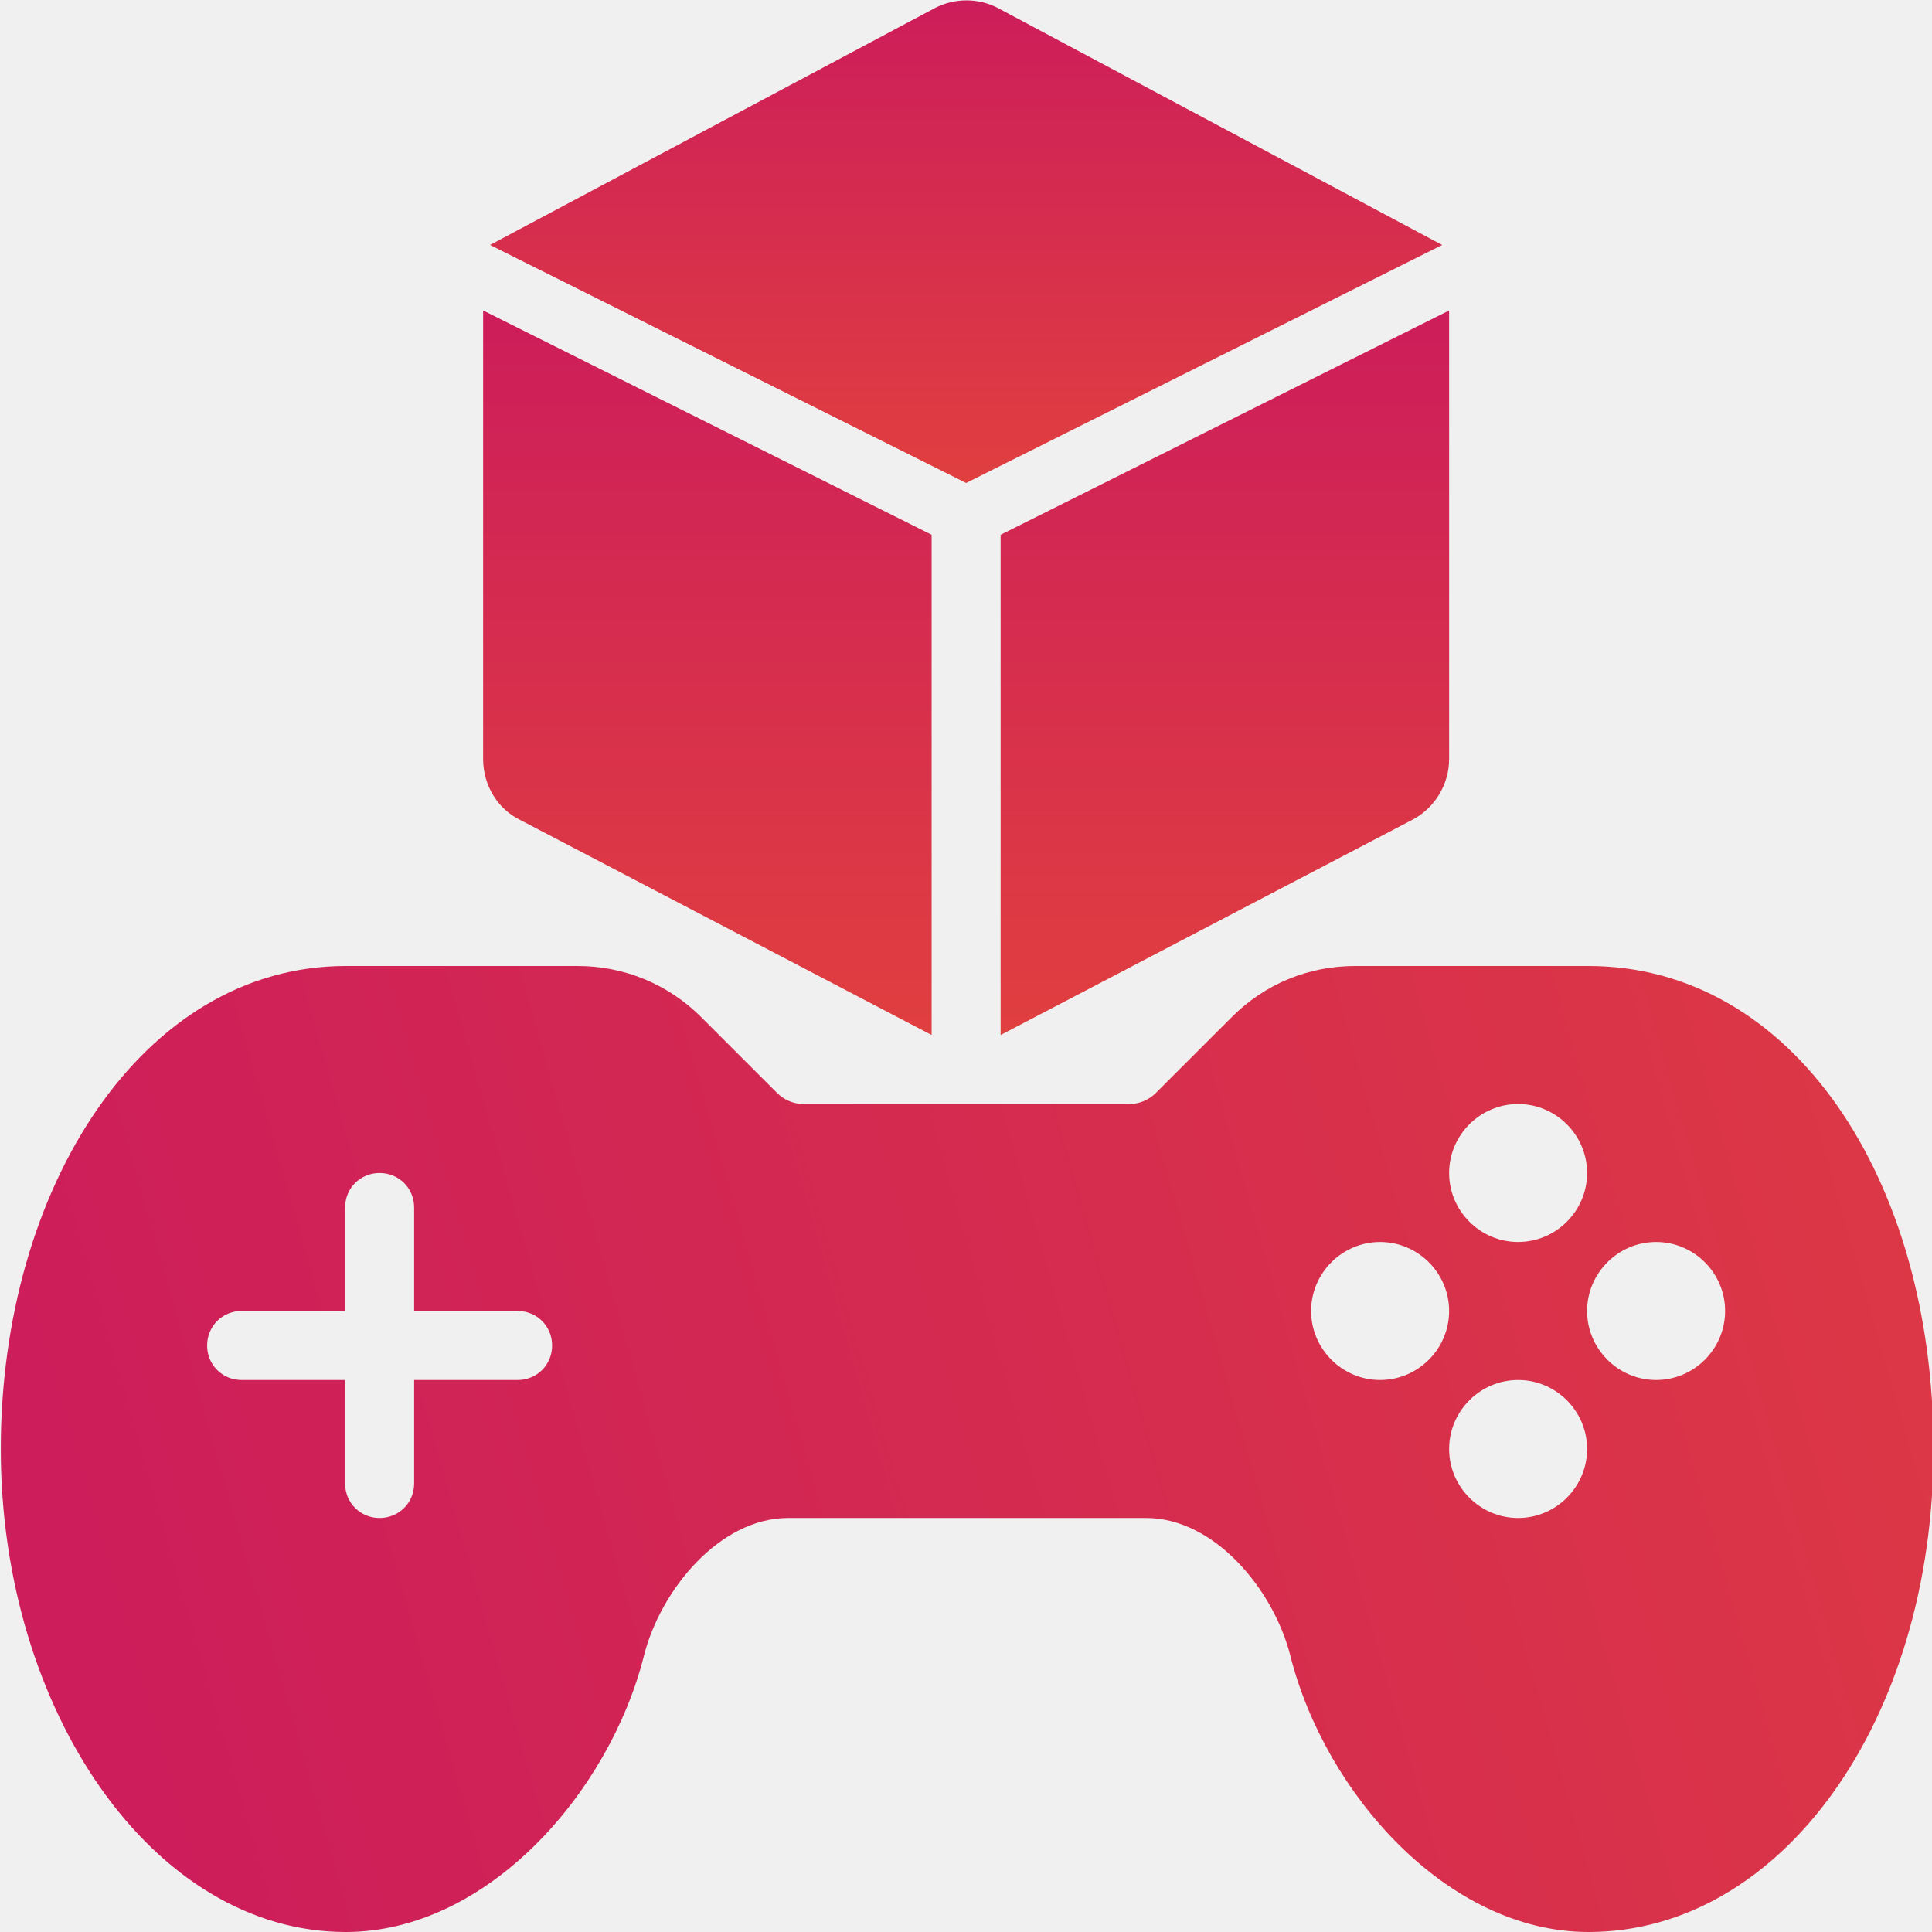
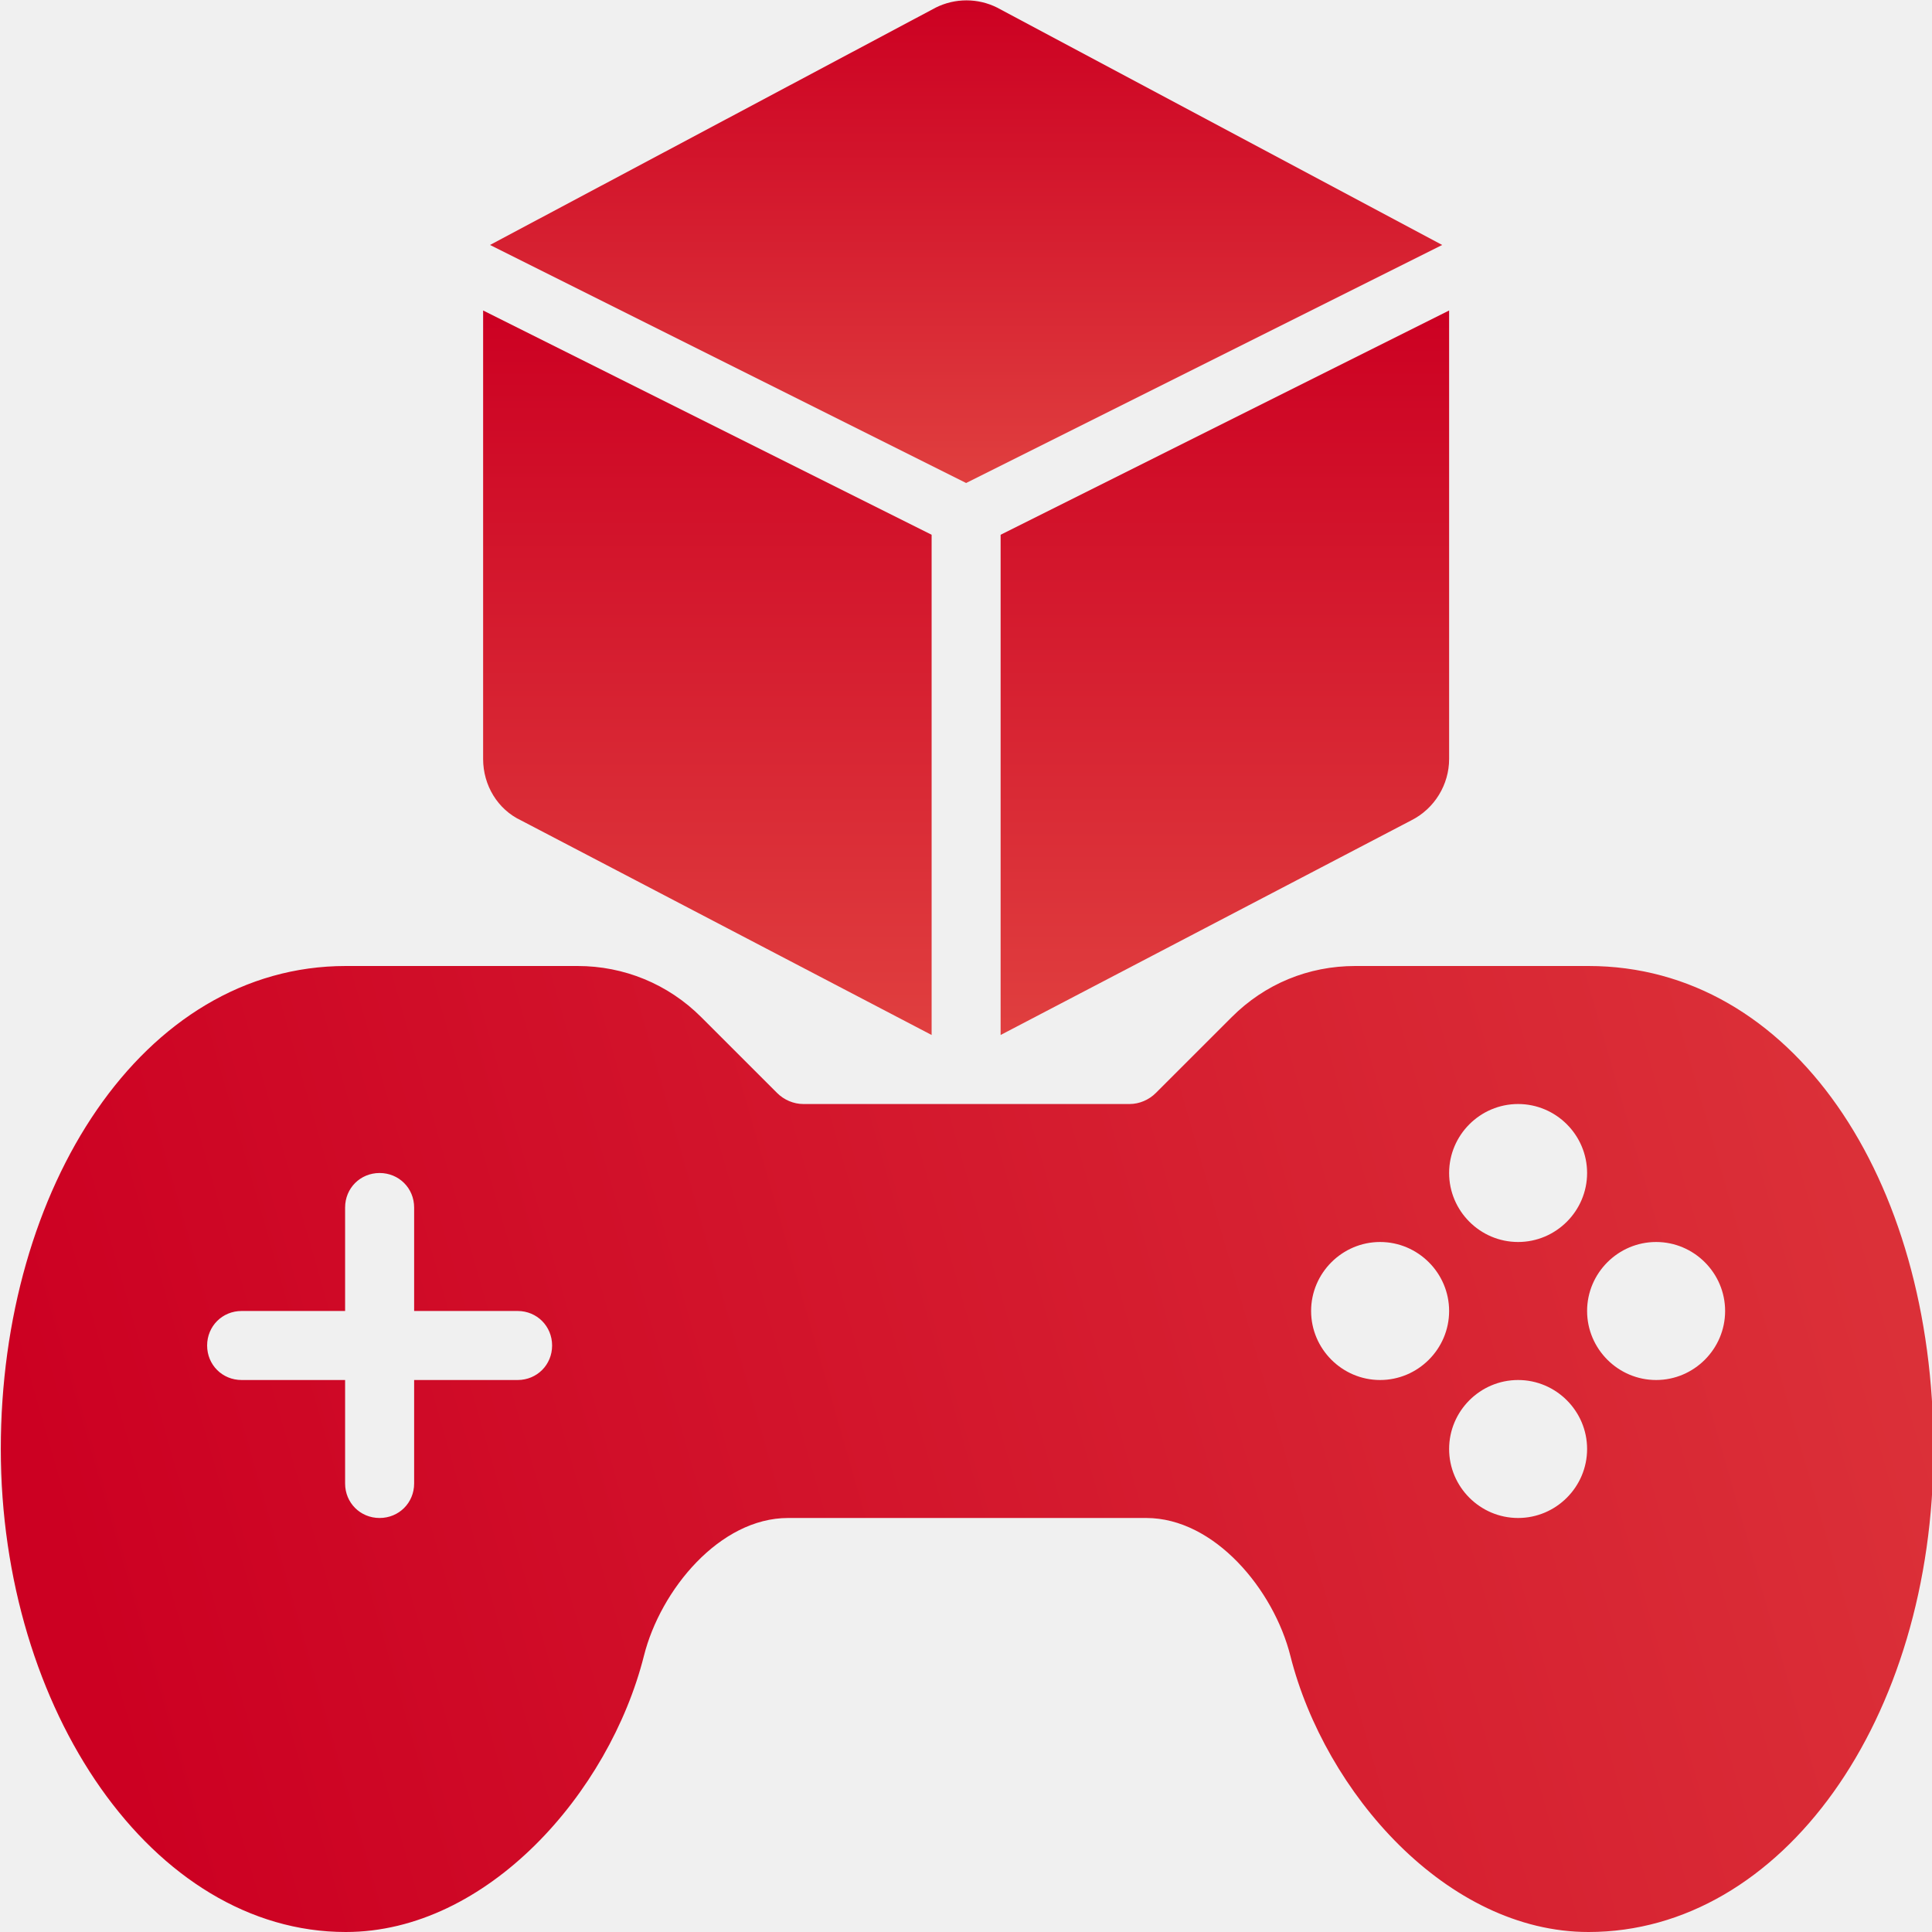
<svg xmlns="http://www.w3.org/2000/svg" width="48" height="48" viewBox="0 0 48 48" fill="none">
  <g clip-path="url(#clip0_615_570)">
    <path d="M39.431 24H33.671C32.506 24 31.426 24.446 30.603 25.269L28.717 27.154C28.546 27.326 28.306 27.429 28.066 27.429H19.957C19.717 27.429 19.477 27.326 19.306 27.154L17.42 25.269C16.597 24.446 15.5 24 14.351 24H8.591C3.534 24 0.02 29.52 0.02 36C0.02 42.48 3.791 48 8.591 48C12.106 48 15.14 44.537 15.997 41.143C16.409 39.497 17.883 37.714 19.58 37.714H28.477C30.174 37.714 31.648 39.497 32.06 41.143C32.917 44.537 35.951 48 39.466 48C44.266 48 48.037 42.737 48.037 36C48.037 29.263 44.523 24 39.466 24H39.431ZM12.86 34.286H10.289V36.857C10.289 37.337 9.911 37.714 9.431 37.714C8.951 37.714 8.574 37.337 8.574 36.857V34.286H6.003C5.523 34.286 5.146 33.909 5.146 33.429C5.146 32.949 5.523 32.571 6.003 32.571H8.574V30C8.574 29.52 8.951 29.143 9.431 29.143C9.911 29.143 10.289 29.52 10.289 30V32.571H12.86C13.34 32.571 13.717 32.949 13.717 33.429C13.717 33.909 13.34 34.286 12.86 34.286ZM37.717 27.429C38.66 27.429 39.431 28.2 39.431 29.143C39.431 30.086 38.66 30.857 37.717 30.857C36.774 30.857 36.003 30.086 36.003 29.143C36.003 28.2 36.774 27.429 37.717 27.429ZM34.288 34.286C33.346 34.286 32.574 33.514 32.574 32.571C32.574 31.629 33.346 30.857 34.288 30.857C35.231 30.857 36.003 31.629 36.003 32.571C36.003 33.514 35.231 34.286 34.288 34.286ZM37.717 37.714C36.774 37.714 36.003 36.943 36.003 36C36.003 35.057 36.774 34.286 37.717 34.286C38.66 34.286 39.431 35.057 39.431 36C39.431 36.943 38.66 37.714 37.717 37.714ZM41.146 34.286C40.203 34.286 39.431 33.514 39.431 32.571C39.431 31.629 40.203 30.857 41.146 30.857C42.089 30.857 42.86 31.629 42.86 32.571C42.86 33.514 42.089 34.286 41.146 34.286Z" fill="url(#paint0_linear_615_570)" />
    <path d="M35.831 6.086L24.774 0.189C24.294 -0.051 23.729 -0.051 23.248 0.189L12.174 6.086L24.003 12L35.831 6.086Z" fill="url(#paint1_linear_615_570)" />
    <path d="M12.946 20.383L23.146 25.714V13.286L12.003 7.714V18.857C12.003 19.509 12.363 20.109 12.946 20.383Z" fill="url(#paint2_linear_615_570)" />
    <path d="M24.86 25.714L35.06 20.383C35.643 20.091 36.003 19.491 36.003 18.857V7.714L24.86 13.286V25.714Z" fill="url(#paint3_linear_615_570)" />
  </g>
  <defs>
    <linearGradient id="paint0_linear_615_570" x1="3.503" y1="45.5" x2="61.003" y2="29" gradientUnits="userSpaceOnUse">
-       <stop stop-color="#CD1D5B" />
+       <stop stop-color="#cc0022" />
      <stop offset="1" stop-color="#E03F3F" />
    </linearGradient>
    <linearGradient id="paint1_linear_615_570" x1="24.003" y1="0.009" x2="24.003" y2="12" gradientUnits="userSpaceOnUse">
-       <stop stop-color="#CD1D5B" />
+       <stop stop-color="#cc0022" />
      <stop offset="1" stop-color="#E03F3F" />
    </linearGradient>
    <linearGradient id="paint2_linear_615_570" x1="17.574" y1="7.714" x2="17.574" y2="25.714" gradientUnits="userSpaceOnUse">
-       <stop stop-color="#CD1D5B" />
+       <stop stop-color="#cc0022" />
      <stop offset="1" stop-color="#E03F3F" />
    </linearGradient>
    <linearGradient id="paint3_linear_615_570" x1="30.431" y1="7.714" x2="30.431" y2="25.714" gradientUnits="userSpaceOnUse">
-       <stop stop-color="#CD1D5B" />
+       <stop stop-color="#cc0022" />
      <stop offset="1" stop-color="#E03F3F" />
    </linearGradient>
    <clipPath id="clip0_615_570">
      <rect width="48" height="48" fill="white" transform="translate(0.00274658)" />
    </clipPath>
  </defs>
</svg>
